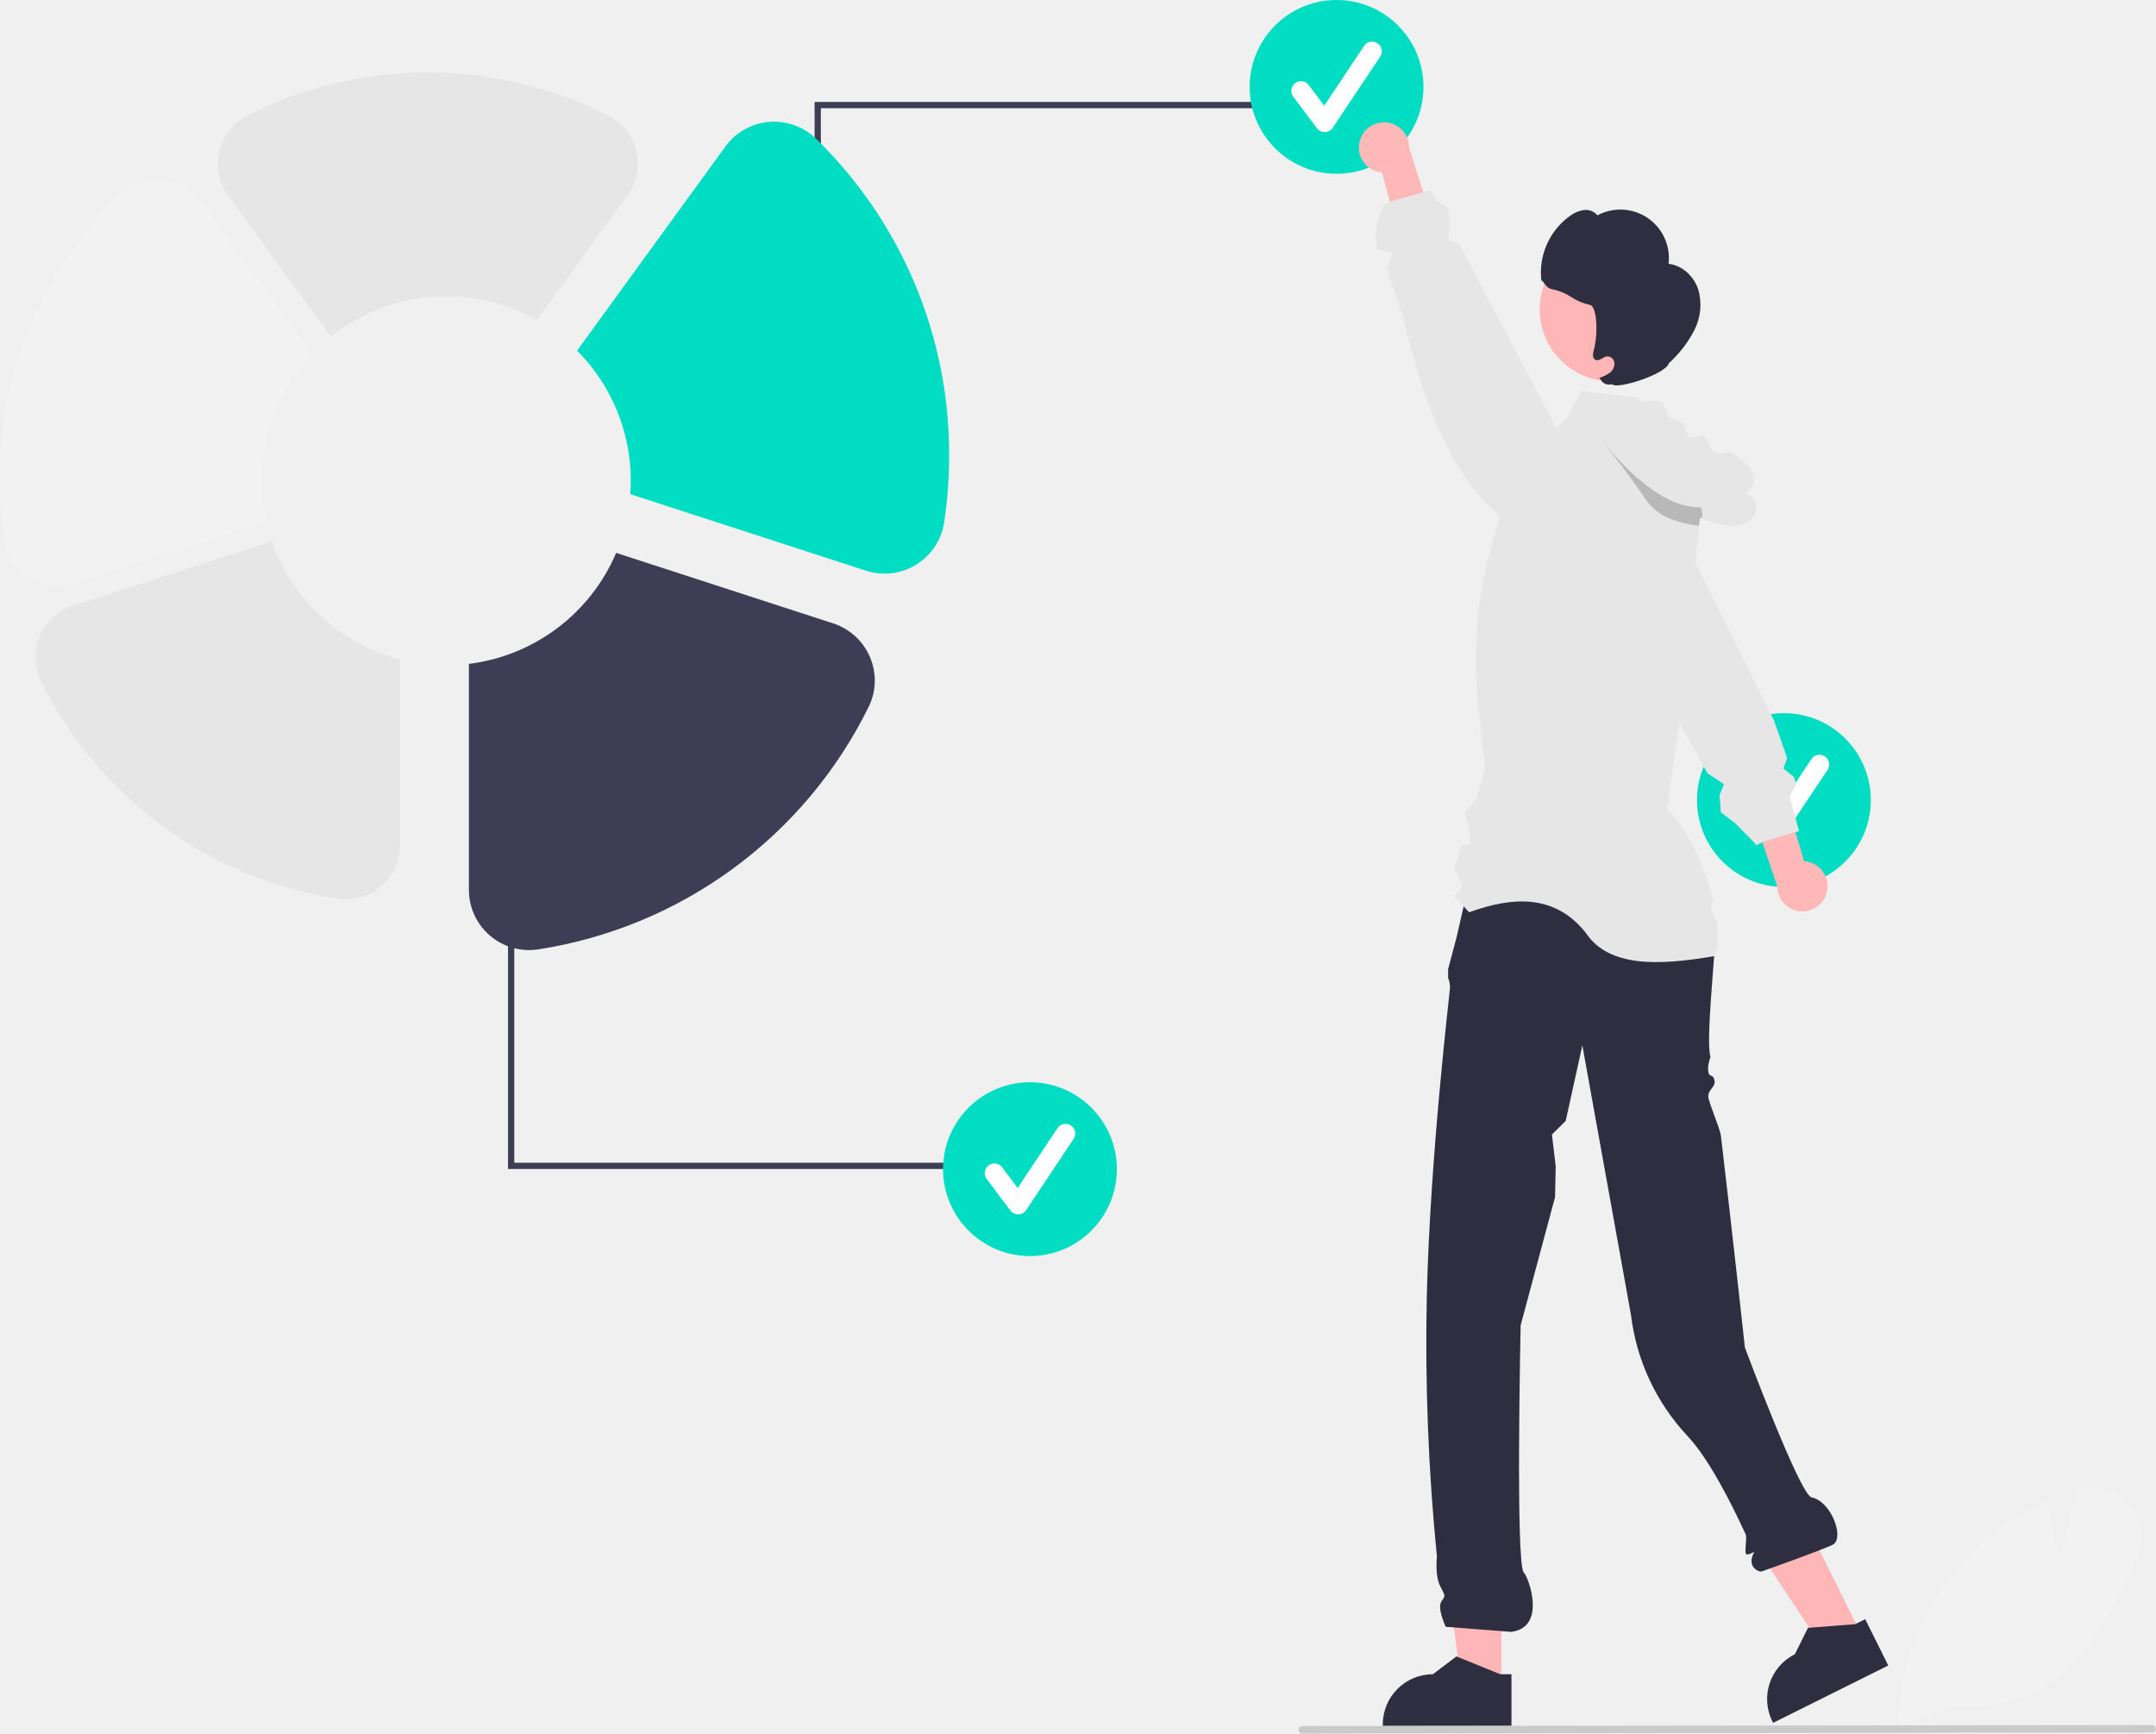
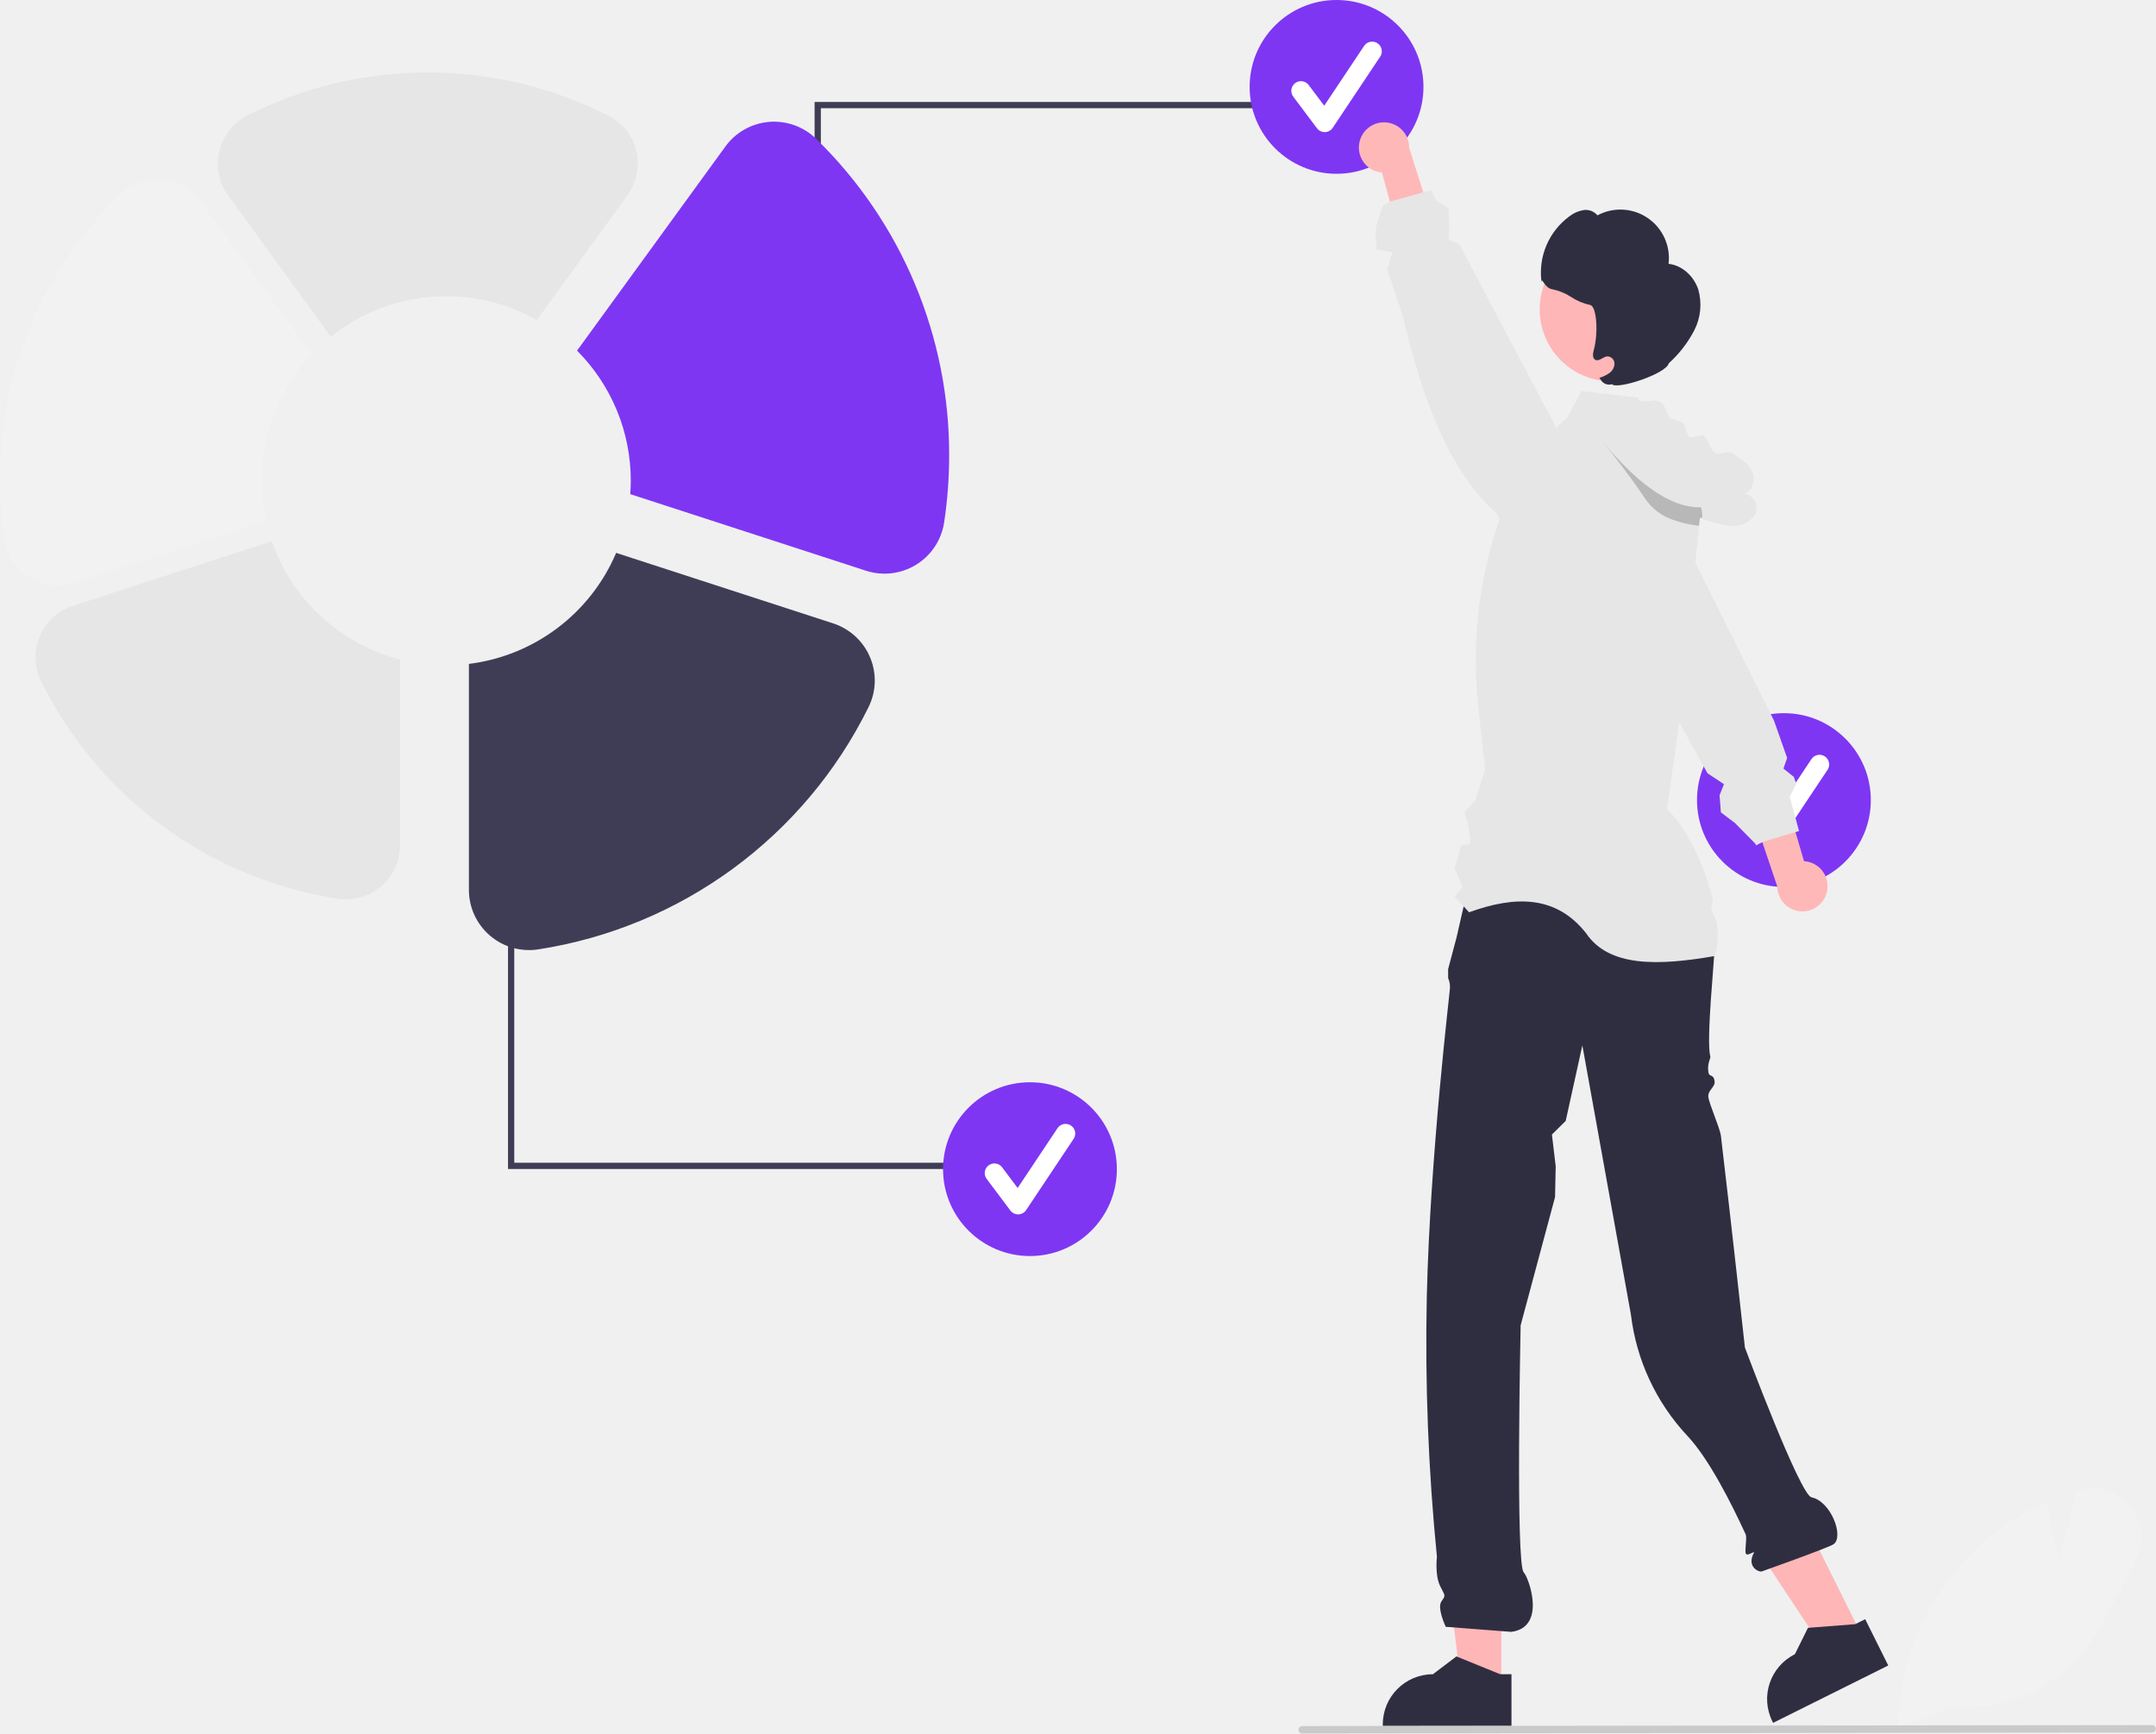
<svg xmlns="http://www.w3.org/2000/svg" data-name="Layer 1" width="689.162" height="554.204" viewBox="0 0 689.162 554.204">
  <polygon points="479.89 539.425 467.133 539.424 461.065 490.221 479.892 490.221 479.89 539.425" fill="#ffb6b6" />
  <path d="M694.48,689.55l-13.62-5.54-.39-.16-7.52,5.7a16.013,16.013,0,0,0-16.01,16.01v.52h41.13V689.55Z" transform="translate(-214.9307 -154.2917)" fill="#2f2e41" />
  <polygon points="595.153 522.84 583.736 528.53 556.355 487.2 573.206 478.802 595.153 522.84" fill="#ffb6b6" />
  <path d="M811.14,671.95,808.22,673.4l-.3.15L793.28,674.68l-.44.03-4.19,8.45A16.002,16.002,0,0,0,781.47,704.63l.23.46,36.81-18.34Z" transform="translate(-214.9307 -154.2917)" fill="#2f2e41" />
  <path d="M686.169,429.25l70.341,2.462L757,431s6,14,6,26c0,3.99-2.775,30.085-1.364,35.022.175.614-1.032,2.119-.636,4.978.257,1.855,1.674.428,2,3,.234,1.846-2.261,2.865-2,5,.285,2.333,3.717,9.889,4.026,12.484,3.289,27.626,7.667,67.648,7.667,67.648S790.28,632.235,794,633c6.245,1.284,10.46,12.639,7,15-1.648,1.124-22.945,8.689-22.945,8.689-1.17.212-4.831-1.624-2.499-5.967.429-.799-2.131,1.235-2.557.278-.453-1.018.436-5.067-.082-6.197-4.654-10.143-11.8-24.2-18.572-31.418a68.601,68.601,0,0,1-18.085-38.765L720.728,488.495l-5.323,24.152L711,517l1.208,10.149L712,537l-11,41s-1.65,76.568,1,79c1.435,1.317,7.525,17.538-4,19l-20.938-1.615s-2.821-5.945-1.411-8.061,1.326-1.538-.395-5.001-1.016-9.33-1.016-9.33A691.206,691.206,0,0,1,671,569c1.05-45.503,7.41-97.777,7.41-98.842a7.035,7.035,0,0,0-.586-3.173v-2.872l2.702-10.177Z" transform="translate(-214.9307 -154.2917)" fill="#2f2e41" />
-   <circle cx="570.225" cy="255.78" r="27.78" fill="#00ddc2" />
+   <circle cx="570.225" cy="255.78" r="27.78" fill="#7e36f3" />
  <path d="M781.366,424.53a3.089,3.089,0,0,1-2.472-1.236l-7.579-10.105a3.09,3.09,0,1,1,4.944-3.708l4.958,6.611,12.735-19.102a3.09,3.09,0,1,1,5.142,3.428l-15.158,22.736a3.091,3.091,0,0,1-2.485,1.375C781.423,424.529,781.395,424.53,781.366,424.53Z" transform="translate(-214.9307 -154.2917)" fill="#fff" />
  <path d="M798.892,439.44a7.988,7.988,0,0,0-7.312-9.827l-14.234-48.498-9.629,11.175,15.32,45.409a8.031,8.031,0,0,0,15.856,1.741Z" transform="translate(-214.9307 -154.2917)" fill="#ffb8b8" />
  <path d="M788.85,415.78,787,409l2.12-4.05-.16-.47-.64-1.82L785,400l1.19-3.39-4.2-11.93-1.03-2.07L756.85,334.2l-5.78-11.61-1.34-2.1-4.17-6.54-5.7-8.93a12.749,12.749,0,0,0-8.08-5.63,12.949,12.949,0,0,0-1.62-.25l-.39-.03a12.871,12.871,0,0,0-2.91.17h-.02a12.476,12.476,0,0,0-4.74,1.88,12.74,12.74,0,0,0-2.98,2.68,12.905,12.905,0,0,0-2.85,8.55l.18,4.88.18,4.44L725.09,337.01l.55,1,.01.03,26.03,47.1,7.85,14.2L760.72,401.5,766,405l-1.41,3.52L765,414l4.49,3.39L776,424l.26.54,2-1.01.19-.1.45-.13,6.19-1.87,3.76-1.13.12-.04L790,420Z" transform="translate(-214.9307 -154.2917)" fill="#e6e6e6" />
  <path d="M895.86,635.94a15.265,15.265,0,0,0-16.3-5.21l-.64.19-5.74,22.41c-.86-3.34-2.7-10.88-3.86-18.26l-.1-.61-.57.25a77.842,77.842,0,0,0-16.79,10.12,80.525,80.525,0,0,0-30.11,60.64l-.01.43-.01.27.76-.27L838.8,700.07a48.688,48.688,0,0,0,39.26-14.64c6.59-6.95,11.11-15.89,15.48-24.54,1.28-2.52,2.59-5.12,3.93-7.62A15.517,15.517,0,0,0,895.86,635.94Z" transform="translate(-214.9307 -154.2917)" fill="#f2f2f2" />
  <polygon points="262.385 109.64 260.385 109.64 260.385 32.597 405.042 32.597 405.042 34.597 262.385 34.597 262.385 109.64" fill="#3f3d56" />
-   <circle cx="427.225" cy="27.78" r="27.78" fill="#00ddc2" />
+   <circle cx="427.225" cy="27.78" r="27.78" fill="#7e36f3" />
  <path d="M638.366,196.53a3.089,3.089,0,0,1-2.472-1.236l-7.579-10.105a3.09,3.09,0,1,1,4.944-3.708l4.958,6.611,12.735-19.102a3.09,3.09,0,1,1,5.142,3.428l-15.158,22.736a3.091,3.091,0,0,1-2.485,1.375C638.423,196.529,638.395,196.53,638.366,196.53Z" transform="translate(-214.9307 -154.2917)" fill="#fff" />
  <polygon points="164.385 296.685 162.385 296.685 162.385 373.728 307.042 373.728 307.042 371.728 164.385 371.728 164.385 296.685" fill="#3f3d56" />
-   <circle cx="329.225" cy="373.78" r="27.78" fill="#00ddc2" />
+   <circle cx="329.225" cy="373.78" r="27.78" fill="#7e36f3" />
  <path d="M540.366,542.53a3.089,3.089,0,0,1-2.472-1.236l-7.579-10.105a3.09,3.09,0,1,1,4.944-3.708l4.958,6.611,12.735-19.102a3.09,3.09,0,1,1,5.142,3.428l-15.158,22.736a3.091,3.091,0,0,1-2.485,1.375C540.423,542.529,540.395,542.53,540.366,542.53Z" transform="translate(-214.9307 -154.2917)" fill="#fff" />
  <path d="M764,453.81a18.113,18.113,0,0,1-1,6.19l-.15-.03c-17.761,3.072-33.604,3.575-40.933-7.327-9.562-12.176-22.715-12.038-37.387-6.693l-1.74-1.88-2.96-3.19,2.72-3.08-2.72-5.94,2.27-7.33L685,424l-.78-6.31L683,414l3.58-3.93,3.04-9.81-2.19-20.53a136.761,136.761,0,0,1,16.62-81.22l8.31-7.46,3.45-3.1,4.63-8.64,4.89.57,13.24,1.53.45,1.08,3.25,7.84,17.12,18.39-.77,7.76-.34,3.42-.25,2.46L756.85,334.2l-4.81,48.37-.36,2.57-3.87,27.81c6.29,6.08,11.85,17.79,14.52,28.49.3,1.19-.55,2.4-.33,3.56.31,1.64,1.66,3.2,1.81,4.73A36.372,36.372,0,0,1,764,453.81Z" transform="translate(-214.9307 -154.2917)" fill="#e6e6e6" />
  <circle cx="515.161" cy="98.925" r="22.996" fill="#ffb6b6" />
  <path d="M757.813,246.943c-1.361-4.243-5.094-7.833-9.526-8.302a15.512,15.512,0,0,0-22.738-15.503,4.823,4.823,0,0,0-4.431-1.684,9.946,9.946,0,0,0-4.501,1.972,22.321,22.321,0,0,0-8.928,21.111c-.01-2.028.888,1.895,3.464,2.242a16.99,16.99,0,0,1,6.017,2.482,17.505,17.505,0,0,0,6.005,2.517c2.161.316,2.719,8.98,1.175,14.56-.293,1.057-.441,2.476.533,2.98,1.2.621,2.414-.94,3.756-1.092a2.325,2.325,0,0,1,2.359,2.207,3.791,3.791,0,0,1-1.583,3.089,11.202,11.202,0,0,1-3.236,1.567l.388.55a3.08,3.08,0,0,0,3.628,1.479c1.538,1.855,17.385-3.296,18.157-6.681a37.403,37.403,0,0,0,8.138-10.513A17.869,17.869,0,0,0,757.813,246.943Z" transform="translate(-214.9307 -154.2917)" fill="#2f2e41" />
  <path d="M776.41,316.98c-.32,2.68-2.83,4.68-5.47,5.24a11.832,11.832,0,0,1-4.07.07,27.76,27.76,0,0,1-3.9-.87Q760.6,320.745,758.28,319.9a74.341,74.341,0,0,1-12.72-5.95,75.232,75.232,0,0,1-8.76-5.98q-2.16-1.71-4.19-3.57l1.69.8q-2.265-3.045-4.53-6.09-2.19-2.94-4.37-5.88c-.09-.12-.16-.2-.19-.24v-.01c-.67-.89-1.33-1.78-1.99-2.67-1.99-2.67-3.95-6.59-1.66-9a4.292,4.292,0,0,1,3.73-1.13,5.939,5.939,0,0,1,2.05.66,14.462,14.462,0,0,1,4.35,4.39c1.56-2.27,4.59-3.11,7.33-2.74.15.01.29.03.43.05,2.85.49,4.08-1.05,6.55.46,1.15.7,1.85,4.3,3,5,.65.4,3.06,1,3.72,1.41,1.3.8.97,3.79,2.28,4.59.97.59,3.57-1,4.54-.41,1.02.63,2.44,4.79,3.46,5.41,2.03,1.25,3.66-1.03,5.69.21,2.61,1.61,5.39,3.4,6.49,6.26.97,2.52-.28,5.97-2.69,6.69A4.466,4.466,0,0,1,776.41,316.98Z" transform="translate(-214.9307 -154.2917)" fill="#e6e6e6" />
  <path d="M758.28,319.9l-.25,2.46a33.963,33.963,0,0,1-8.3-1.87A17.534,17.534,0,0,1,741,314c-1.36-2.04-2.78-4.07-4.2-6.03-2.36-3.28-4.7-6.34-6.64-8.83-2.37-3.01-4.15-5.19-4.76-5.91-.09-.12-.16-.2-.19-.24l-.03-.03.03.02c11.882,15.038,23.105,23.71,33.41,23.5C758.62,316.48,759.83,320.46,758.28,319.9Z" transform="translate(-214.9307 -154.2917)" opacity="0.2" />
  <path d="M649.545,199.472a7.988,7.988,0,0,0,7.12,9.967l13.293,48.764,9.844-10.986-14.439-45.697a8.031,8.031,0,0,0-15.819-2.048Z" transform="translate(-214.9307 -154.2917)" fill="#ffb8b8" />
  <path d="M727.59,324.17l-.09-4.44-8.38-15.89-.31-.58-.02-.03-6.43-12.18-31.027-58.826L678,231l.167-4.778L678,221l-4.003-2.684L672.29,215.08l-2.42.69h-.01l-.07.02-10.58,2.97h-.01L657,220l-2,6-.438,2.841L655,234l5,1-1.656,5.29L663.37,255.51c6.29,26.6,14.88,49.56,29.71,62.67l1.22,2,9.65,15.79a12.806,12.806,0,0,0,12.89,5.99h.01a12.683,12.683,0,0,0,4.78-1.78,12.495,12.495,0,0,0,3.46-3.17,12.884,12.884,0,0,0,2.59-7.95Z" transform="translate(-214.9307 -154.2917)" fill="#e6e6e6" />
  <path d="M902.902,708.188l-271.75.307a1.191,1.191,0,0,1,0-2.381l271.75-.307a1.191,1.191,0,0,1,0,2.381Z" transform="translate(-214.9307 -154.2917)" fill="#cacaca" />
  <path d="M298.559,308a58.779,58.779,0,0,1,16.048-40.427l-35.423-48.755a17.275,17.275,0,0,0-26.063-2.197,126.472,126.472,0,0,0-38.19,90.955,128.785,128.785,0,0,0,1.427,19.118,17.392,17.392,0,0,0,8.057,12.231,17.2,17.2,0,0,0,14.382,1.728l61.166-19.874A59.15,59.15,0,0,1,298.559,308Z" transform="translate(-214.9307 -154.2917)" fill="#f2f2f2" />
  <path d="M301.812,327.319l-63.59,20.662a17.257,17.257,0,0,0-10.192,24.006,127.485,127.485,0,0,0,94.861,69.624,17.293,17.293,0,0,0,13.893-3.973,17.253,17.253,0,0,0,6.022-13.104V365.141A59.114,59.114,0,0,1,301.812,327.319Z" transform="translate(-214.9307 -154.2917)" fill="#e6e6e6" />
  <path d="M493.043,364.428a19.266,19.266,0,0,0-11.805-10.846l-69.353-22.534a59.046,59.046,0,0,1-47.069,35.492v72.259a19.244,19.244,0,0,0,22.169,19.011,141.918,141.918,0,0,0,105.599-77.504A19.089,19.089,0,0,0,493.043,364.428Z" transform="translate(-214.9307 -154.2917)" fill="#3f3d56" />
-   <path d="M475.813,198.685a19.23,19.23,0,0,0-29.014,2.445l-47.415,65.261A58.81,58.81,0,0,1,416.559,308c0,1.437-.069,2.856-.17,4.268l75.369,24.489a19.265,19.265,0,0,0,24.979-15.539,143.329,143.329,0,0,0,1.589-21.283A140.788,140.788,0,0,0,475.813,198.685Z" transform="translate(-214.9307 -154.2917)" fill="#00ddc2" />
+   <path d="M475.813,198.685a19.23,19.23,0,0,0-29.014,2.445l-47.415,65.261A58.81,58.81,0,0,1,416.559,308c0,1.437-.069,2.856-.17,4.268l75.369,24.489a19.265,19.265,0,0,0,24.979-15.539,143.329,143.329,0,0,0,1.589-21.283A140.788,140.788,0,0,0,475.813,198.685Z" transform="translate(-214.9307 -154.2917)" fill="#7e36f3" />
  <path d="M357.559,249a58.706,58.706,0,0,1,28.967,7.606l28.94-39.833a17.337,17.337,0,0,0,2.835-14.249,16.994,16.994,0,0,0-8.791-11.204,127.626,127.626,0,0,0-115.379-.168,17.436,17.436,0,0,0-9.094,11.471,17.186,17.186,0,0,0,2.81,14.153l32.83,45.187A58.734,58.734,0,0,1,357.559,249Z" transform="translate(-214.9307 -154.2917)" fill="#e6e6e6" />
</svg>
